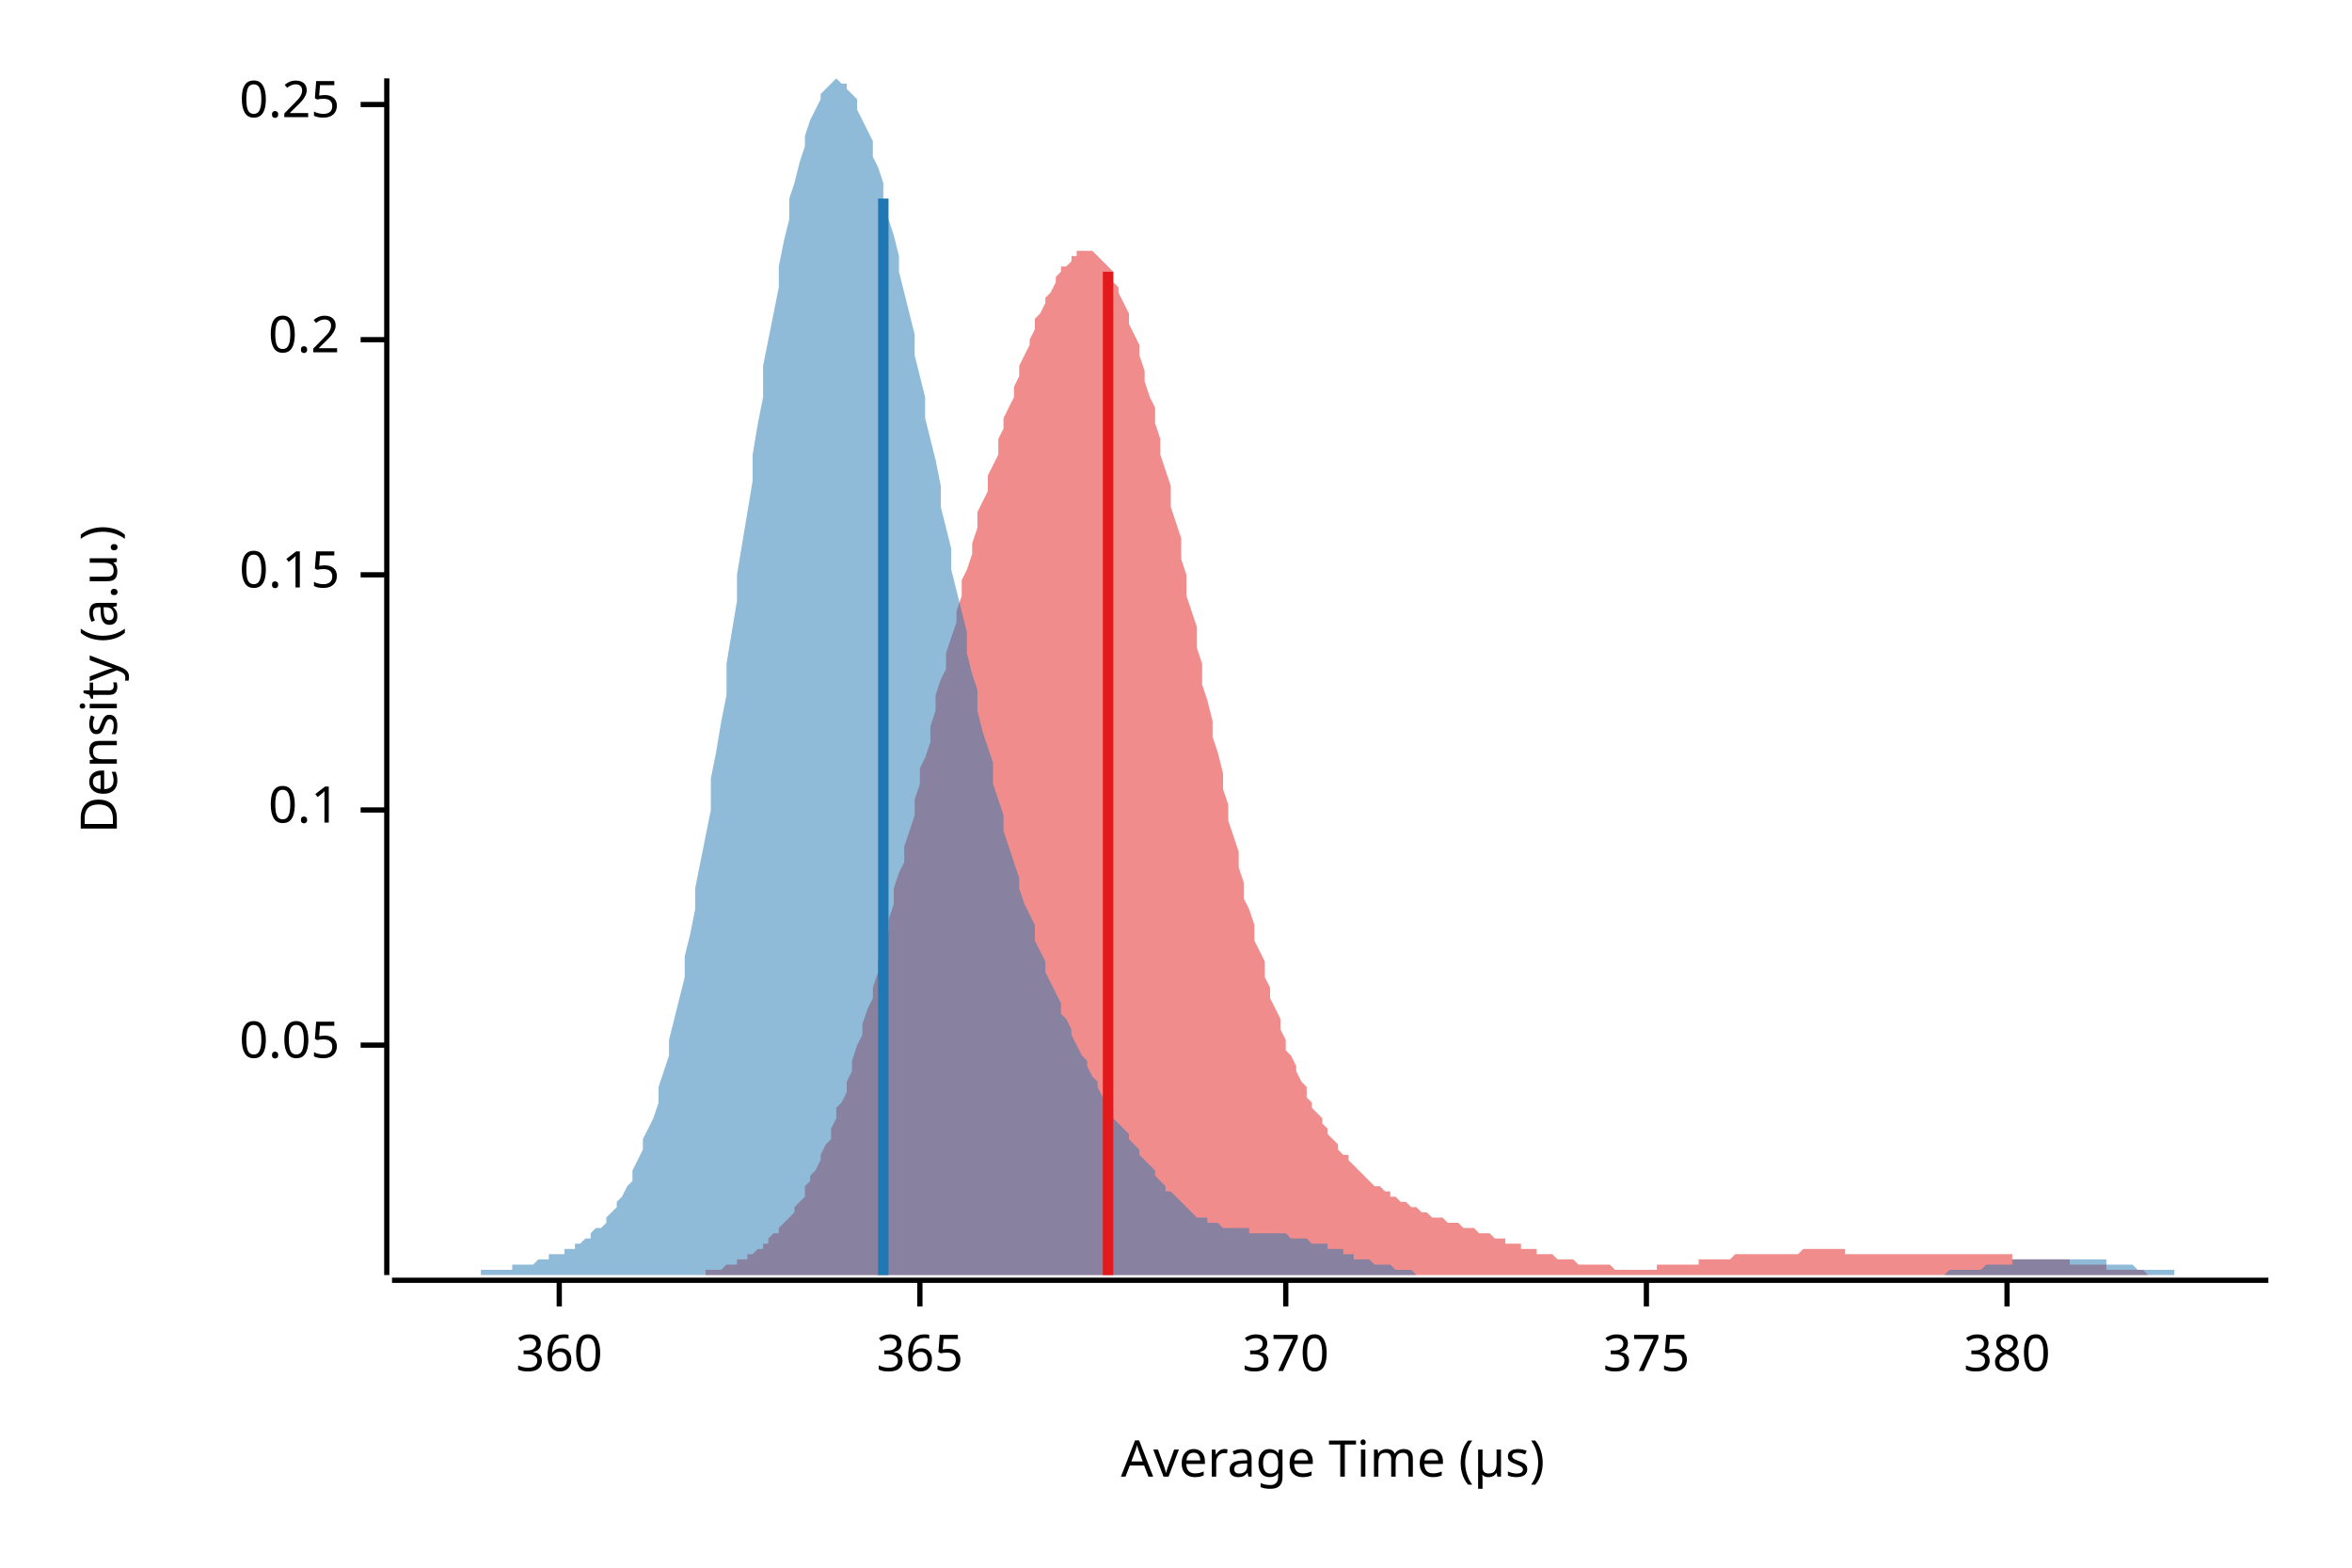
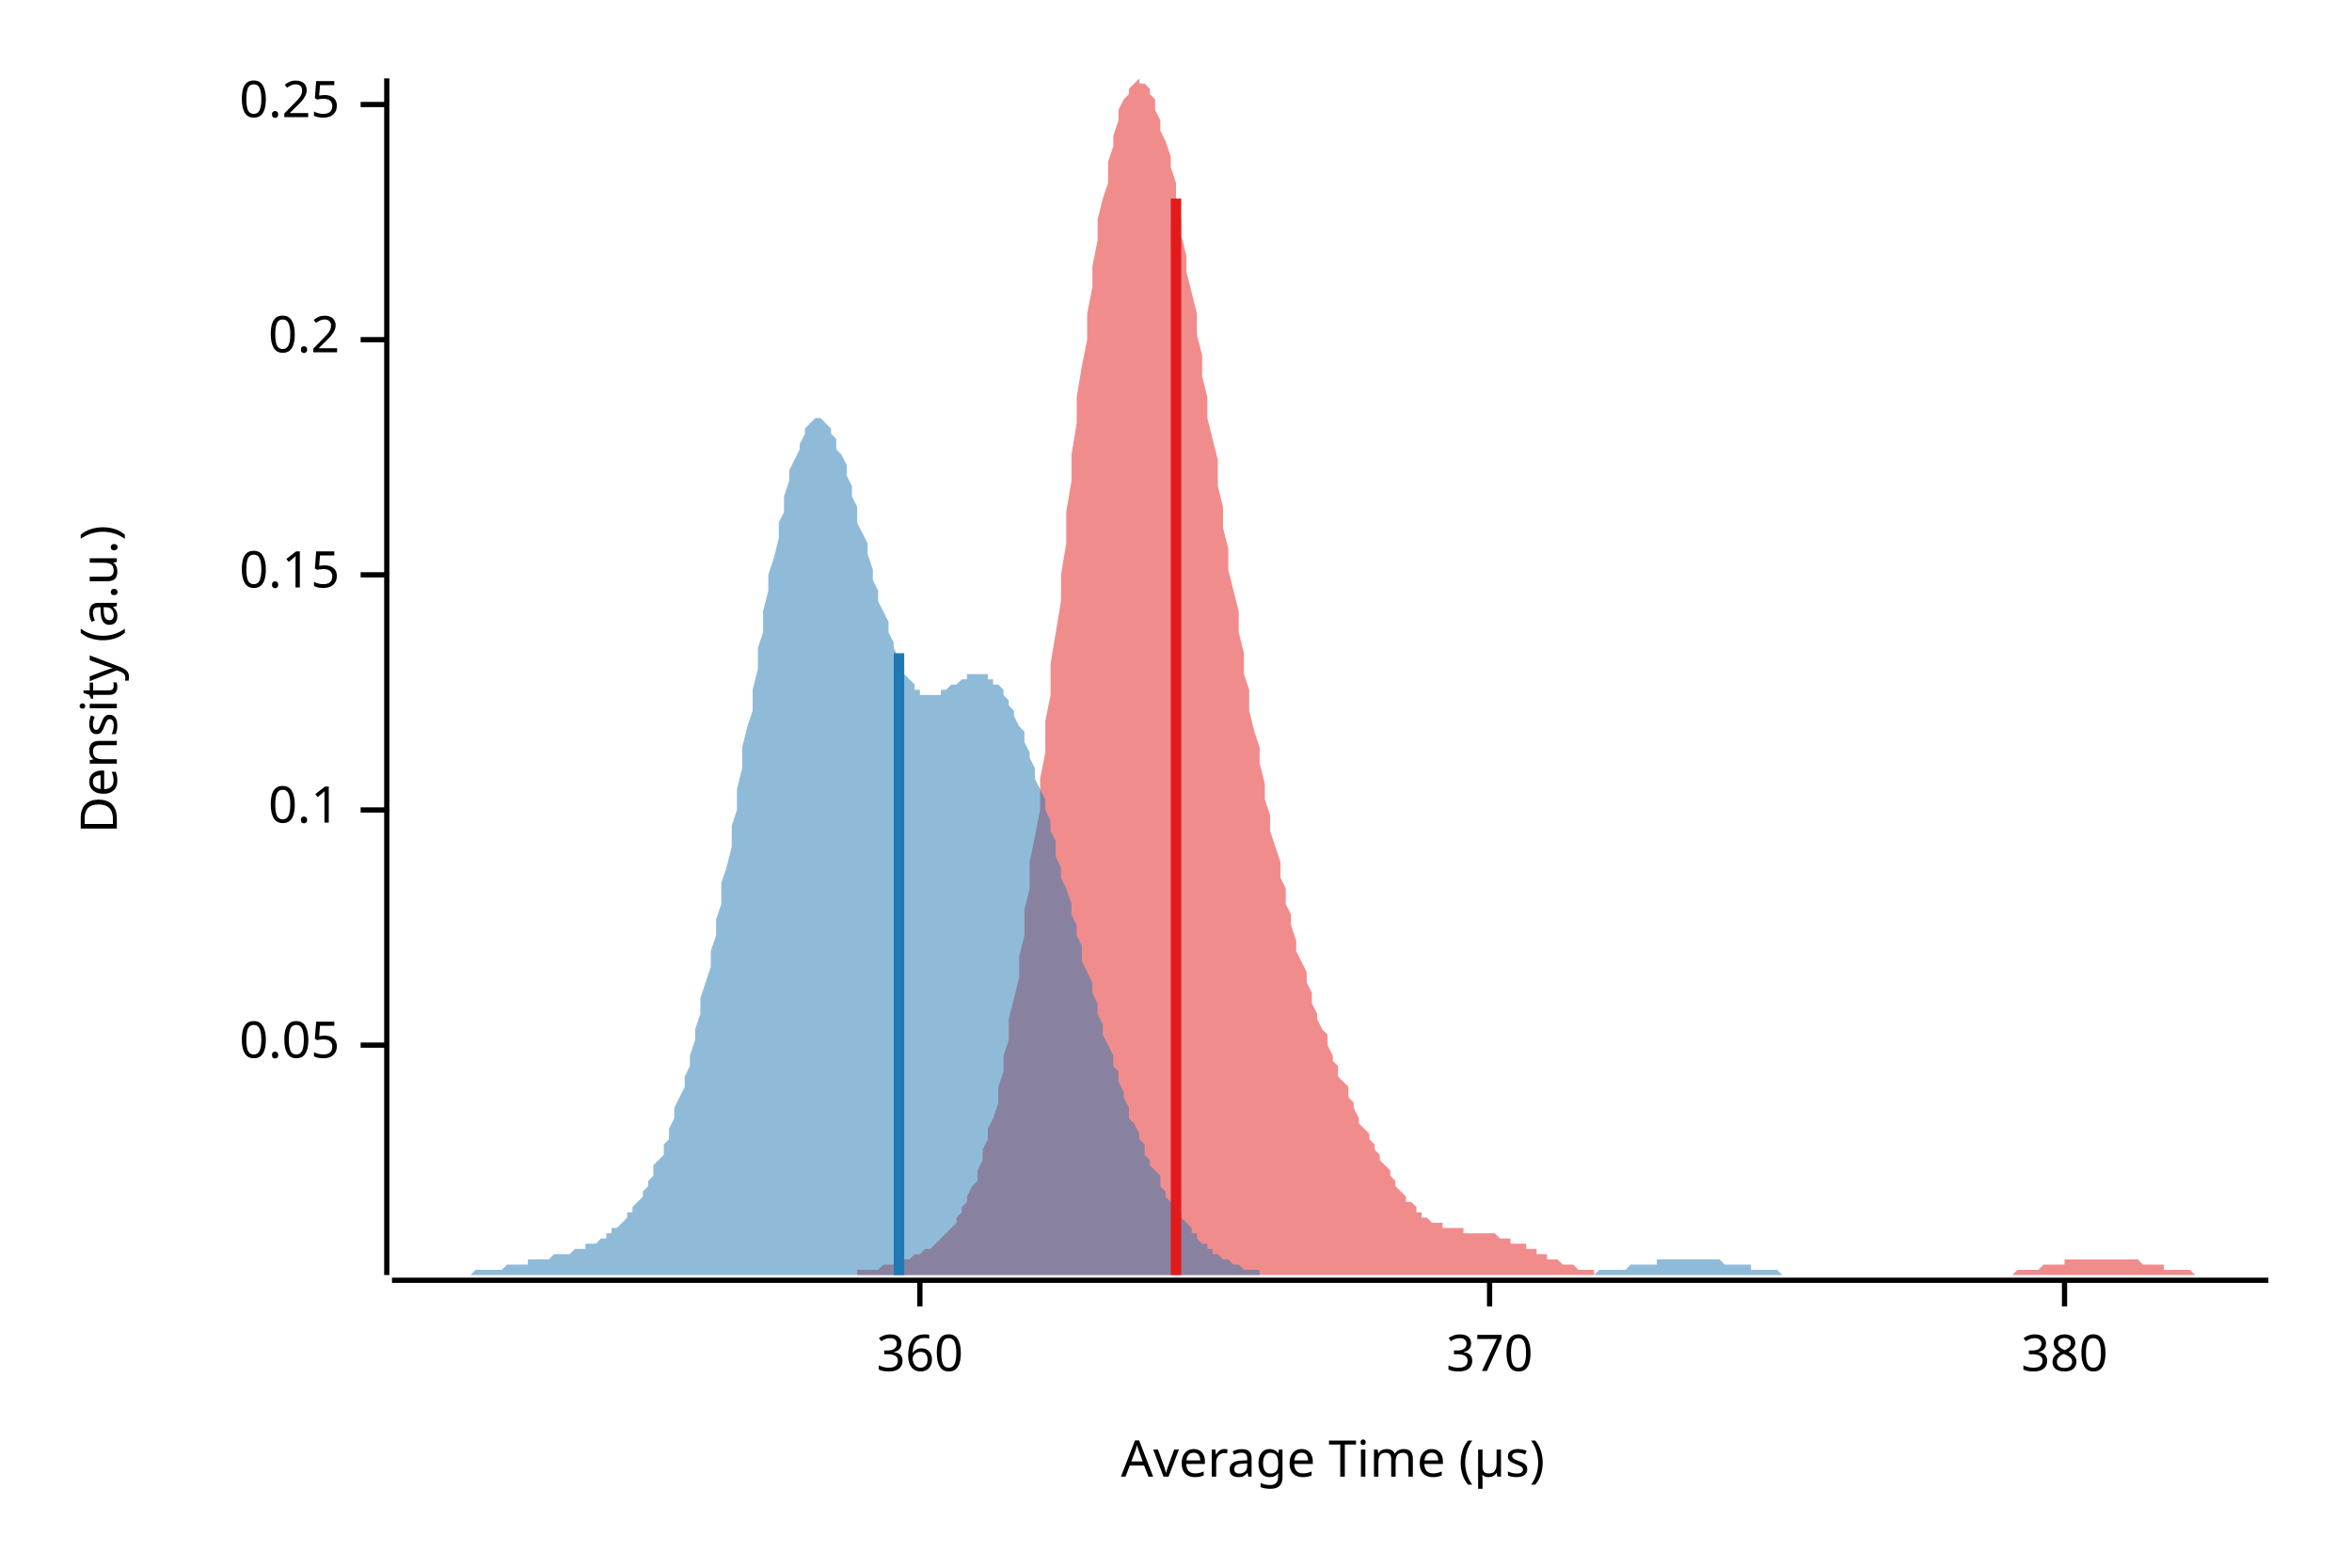
<svg xmlns="http://www.w3.org/2000/svg" width="450" height="300" viewBox="0 0 450 300">
  <text x="15" y="130" dy="0.76em" text-anchor="middle" font-family="sans-serif" font-size="9.677" opacity="1" fill="#000000" transform="rotate(270, 15, 130)">
Density (a.u.)
</text>
  <text x="255" y="285" dy="-0.5ex" text-anchor="middle" font-family="sans-serif" font-size="9.677" opacity="1" fill="#000000">
Average Time (µs)
</text>
  <polyline fill="none" opacity="1" stroke="#000000" stroke-width="1" points="74,15 74,244 " />
  <text x="65" y="200" dy="0.5ex" text-anchor="end" font-family="sans-serif" font-size="9.677" opacity="1" fill="#000000">
0.05
</text>
  <polyline fill="none" opacity="1" stroke="#000000" stroke-width="1" points="69,200 74,200 " />
  <text x="65" y="155" dy="0.5ex" text-anchor="end" font-family="sans-serif" font-size="9.677" opacity="1" fill="#000000">
0.1
</text>
  <polyline fill="none" opacity="1" stroke="#000000" stroke-width="1" points="69,155 74,155 " />
  <text x="65" y="110" dy="0.5ex" text-anchor="end" font-family="sans-serif" font-size="9.677" opacity="1" fill="#000000">
0.15
</text>
  <polyline fill="none" opacity="1" stroke="#000000" stroke-width="1" points="69,110 74,110 " />
  <text x="65" y="65" dy="0.5ex" text-anchor="end" font-family="sans-serif" font-size="9.677" opacity="1" fill="#000000">
0.2
</text>
  <polyline fill="none" opacity="1" stroke="#000000" stroke-width="1" points="69,65 74,65 " />
  <text x="65" y="20" dy="0.5ex" text-anchor="end" font-family="sans-serif" font-size="9.677" opacity="1" fill="#000000">
0.25
</text>
  <polyline fill="none" opacity="1" stroke="#000000" stroke-width="1" points="69,20 74,20 " />
  <polyline fill="none" opacity="1" stroke="#000000" stroke-width="1" points="75,245 434,245 " />
-   <text x="107" y="255" dy="0.76em" text-anchor="middle" font-family="sans-serif" font-size="9.677" opacity="1" fill="#000000">
+   <text x="176" y="255" dy="0.76em" text-anchor="middle" font-family="sans-serif" font-size="9.677" opacity="1" fill="#000000">
360
</text>
-   <polyline fill="none" opacity="1" stroke="#000000" stroke-width="1" points="107,245 107,250 " />
-   <text x="176" y="255" dy="0.76em" text-anchor="middle" font-family="sans-serif" font-size="9.677" opacity="1" fill="#000000">
- 365
- </text>
  <polyline fill="none" opacity="1" stroke="#000000" stroke-width="1" points="176,245 176,250 " />
-   <text x="246" y="255" dy="0.76em" text-anchor="middle" font-family="sans-serif" font-size="9.677" opacity="1" fill="#000000">
+   <text x="285" y="255" dy="0.76em" text-anchor="middle" font-family="sans-serif" font-size="9.677" opacity="1" fill="#000000">
370
</text>
-   <polyline fill="none" opacity="1" stroke="#000000" stroke-width="1" points="246,245 246,250 " />
-   <text x="315" y="255" dy="0.76em" text-anchor="middle" font-family="sans-serif" font-size="9.677" opacity="1" fill="#000000">
- 375
- </text>
-   <polyline fill="none" opacity="1" stroke="#000000" stroke-width="1" points="315,245 315,250 " />
-   <text x="384" y="255" dy="0.76em" text-anchor="middle" font-family="sans-serif" font-size="9.677" opacity="1" fill="#000000">
+   <polyline fill="none" opacity="1" stroke="#000000" stroke-width="1" points="285,245 285,250 " />
+   <text x="395" y="255" dy="0.76em" text-anchor="middle" font-family="sans-serif" font-size="9.677" opacity="1" fill="#000000">
380
</text>
-   <polyline fill="none" opacity="1" stroke="#000000" stroke-width="1" points="384,245 384,250 " />
-   <polygon opacity="0.5" fill="#E31A1C" points="124,244 125,244 125,244 126,244 127,244 127,244 128,244 128,244 129,244 130,244 130,244 131,244 131,244 132,244 133,244 133,244 134,244 135,244 135,243 136,243 136,243 137,243 138,243 138,243 139,242 139,242 140,242 141,242 141,241 142,241 143,241 143,240 144,240 144,240 145,239 146,239 146,238 147,238 147,237 148,236 149,236 149,235 150,234 151,233 151,233 152,232 152,231 153,230 154,229 154,227 155,226 155,225 156,224 157,222 157,221 158,219 159,218 159,216 160,214 160,212 161,211 162,209 162,207 163,205 163,203 164,200 165,198 165,196 166,193 167,191 167,189 168,186 168,184 169,181 170,178 170,176 171,173 171,170 172,167 173,165 173,162 174,159 175,156 175,153 176,150 176,147 177,145 178,142 178,139 179,136 179,133 180,130 181,128 181,125 182,122 183,119 183,117 184,114 184,111 185,109 186,106 186,104 187,101 187,98 188,96 189,94 189,91 190,89 191,87 191,84 192,82 192,80 193,78 194,76 194,74 195,72 195,70 196,68 197,66 197,65 198,63 198,61 199,60 200,58 200,57 201,56 202,54 202,53 203,52 203,51 204,51 205,50 205,49 206,49 206,48 207,48 208,48 208,48 209,48 210,49 210,49 211,50 211,50 212,51 213,52 213,54 214,55 214,56 215,58 216,60 216,62 217,64 218,66 218,68 219,71 219,73 220,76 221,78 221,81 222,84 222,87 223,90 224,93 224,97 225,100 226,103 226,107 227,110 227,114 228,117 229,120 229,124 230,127 230,131 231,134 232,138 232,141 233,144 234,148 234,151 235,154 235,157 236,160 237,163 237,166 238,169 238,172 239,174 240,177 240,180 241,182 242,184 242,187 243,189 243,191 244,193 245,195 245,197 246,199 246,201 247,202 248,204 248,205 249,207 250,208 250,210 251,211 251,212 252,213 253,214 253,215 254,216 254,217 255,218 256,219 256,220 257,221 258,221 258,222 259,223 259,223 260,224 261,225 261,225 262,226 262,226 263,227 264,227 264,227 265,228 266,228 266,229 267,229 267,229 268,230 269,230 269,230 270,231 270,231 271,231 272,232 272,232 273,232 273,232 274,233 275,233 275,233 276,233 277,234 277,234 278,234 278,234 279,234 280,235 280,235 281,235 281,235 282,235 283,236 283,236 284,236 285,236 285,236 286,237 286,237 287,237 288,237 288,238 289,238 289,238 290,238 291,238 291,239 292,239 293,239 293,239 294,239 294,240 295,240 296,240 296,240 297,240 297,240 298,241 299,241 299,241 300,241 301,241 301,241 302,242 302,242 303,242 304,242 304,242 305,242 305,242 306,242 307,242 307,242 308,242 309,243 309,243 310,243 310,243 311,243 312,243 312,243 313,243 313,243 314,243 315,243 315,243 316,243 317,243 317,242 318,242 318,242 319,242 320,242 320,242 321,242 321,242 322,242 323,242 323,242 324,242 325,242 325,241 326,241 326,241 327,241 328,241 328,241 329,241 329,241 330,241 331,241 331,241 332,240 333,240 333,240 334,240 334,240 335,240 336,240 336,240 337,240 337,240 338,240 339,240 339,240 340,240 340,240 341,240 342,240 342,240 343,240 344,240 344,240 345,239 345,239 346,239 347,239 347,239 348,239 348,239 349,239 350,239 350,239 351,239 352,239 352,239 353,239 353,240 354,240 355,240 355,240 356,240 356,240 357,240 358,240 358,240 359,240 360,240 360,240 361,240 361,240 362,240 363,240 363,240 364,240 364,240 365,240 366,240 366,240 367,240 368,240 368,240 369,240 369,240 370,240 371,240 371,240 372,240 372,240 373,240 374,240 374,240 375,240 376,240 376,240 377,240 377,240 378,240 379,240 379,240 380,240 380,240 381,240 382,240 382,240 383,240 384,240 384,240 385,240 385,241 386,241 387,241 387,241 388,241 388,241 389,241 390,241 390,241 391,241 392,241 392,241 393,241 393,241 394,241 395,241 395,241 396,241 396,242 397,242 398,242 398,242 399,242 400,242 400,242 401,242 401,242 402,242 403,242 403,243 404,243 404,243 405,243 406,243 406,243 407,243 407,243 408,243 409,243 409,243 410,243 411,244 411,244 412,244 412,244 413,244 414,244 414,244 415,244 415,244 416,244 417,244 417,244 418,244 419,244 419,244 420,244 420,244 421,244 422,244 422,244 423,244 423,244 424,244 425,244 425,244 426,244 427,244 427,244 428,244 428,244 429,244 430,244 430,244 431,244 431,244 124,244 " />
-   <polygon opacity="0.5" fill="#1F78B4" points="75,244 75,244 76,244 77,244 77,244 78,244 79,244 80,244 80,244 81,244 82,244 82,244 83,244 84,244 85,244 85,244 86,244 87,244 87,244 88,244 89,244 90,244 90,244 91,244 92,244 92,243 93,243 94,243 95,243 95,243 96,243 97,243 98,243 98,242 99,242 100,242 100,242 101,242 102,242 103,241 103,241 104,241 105,241 105,240 106,240 107,240 108,240 108,239 109,239 110,239 110,238 111,238 112,237 113,237 113,236 114,235 115,235 116,234 116,233 117,232 118,231 118,230 119,229 120,227 121,226 121,224 122,222 123,220 123,218 124,216 125,214 126,211 126,208 127,205 128,202 128,199 129,195 130,191 131,187 131,183 132,179 133,174 133,170 134,165 135,160 136,155 136,149 137,144 138,138 139,133 139,127 140,121 141,115 141,110 142,104 143,98 144,92 144,87 145,81 146,76 146,70 147,65 148,60 149,55 149,51 150,46 151,42 151,38 152,35 153,31 154,28 154,26 155,23 156,21 157,19 157,18 158,17 159,16 159,16 160,15 161,16 162,16 162,17 163,18 164,19 164,21 165,23 166,25 167,27 167,30 168,32 169,35 169,38 170,42 171,45 172,49 172,52 173,56 174,60 175,64 175,68 176,72 177,76 177,80 178,84 179,88 180,93 180,97 181,101 182,105 182,109 183,113 184,117 185,121 185,125 186,129 187,132 187,136 188,140 189,143 190,146 190,150 191,153 192,156 192,159 193,162 194,165 195,168 195,170 196,173 197,175 198,177 198,180 199,182 200,184 200,186 201,188 202,190 203,192 203,194 204,195 205,197 205,198 206,200 207,202 208,203 208,204 209,206 210,207 210,208 211,210 212,211 213,212 213,214 214,215 215,216 216,217 216,218 217,219 218,220 218,221 219,222 220,223 221,224 221,225 222,226 223,227 223,228 224,228 225,229 226,230 226,230 227,231 228,232 228,232 229,233 230,233 231,233 231,234 232,234 233,234 233,234 234,235 235,235 236,235 236,235 237,235 238,235 239,235 239,236 240,236 241,236 241,236 242,236 243,236 244,236 244,236 245,236 246,236 246,236 247,237 248,237 249,237 249,237 250,237 251,238 251,238 252,238 253,238 254,238 254,239 255,239 256,239 257,239 257,240 258,240 259,240 259,241 260,241 261,241 262,241 262,241 263,242 264,242 264,242 265,242 266,242 267,243 267,243 268,243 269,243 269,243 270,243 271,244 272,244 272,244 273,244 274,244 275,244 275,244 276,244 277,244 277,244 278,244 279,244 280,244 280,244 281,244 282,244 282,244 283,244 284,244 285,244 285,244 286,244 287,244 287,244 288,244 289,244 290,244 290,244 291,244 292,244 292,244 293,244 294,244 295,244 295,244 296,244 297,244 298,244 298,244 299,244 300,244 300,244 301,244 302,244 303,244 303,244 304,244 305,244 305,244 306,244 307,244 308,244 308,244 309,244 310,244 310,244 311,244 312,244 313,244 313,244 314,244 315,244 316,244 316,244 317,244 318,244 318,244 319,244 320,244 321,244 321,244 322,244 323,244 323,244 324,244 325,244 326,244 326,244 327,244 328,244 328,244 329,244 330,244 331,244 331,244 332,244 333,244 333,244 334,244 335,244 336,244 336,244 337,244 338,244 339,244 339,244 340,244 341,244 341,244 342,244 343,244 344,244 344,244 345,244 346,244 346,244 347,244 348,244 349,244 349,244 350,244 351,244 351,244 352,244 353,244 354,244 354,244 355,244 356,244 357,244 357,244 358,244 359,244 359,244 360,244 361,244 362,244 362,244 363,244 364,244 364,244 365,244 366,244 367,244 367,244 368,244 369,244 369,244 370,244 371,244 372,244 372,244 373,243 374,243 375,243 375,243 376,243 377,243 377,243 378,243 379,243 380,242 380,242 381,242 382,242 382,242 383,242 384,242 385,242 385,241 386,241 387,241 387,241 388,241 389,241 390,241 390,241 391,241 392,241 392,241 393,241 394,241 395,241 395,241 396,241 397,241 398,241 398,241 399,241 400,241 400,241 401,241 402,241 403,241 403,242 404,242 405,242 405,242 406,242 407,242 408,242 408,242 409,243 410,243 410,243 411,243 412,243 413,243 413,243 414,243 415,243 416,243 416,244 417,244 418,244 418,244 419,244 420,244 421,244 421,244 422,244 423,244 423,244 424,244 425,244 426,244 426,244 427,244 428,244 428,244 429,244 430,244 431,244 431,244 432,244 433,244 434,244 434,244 75,244 " />
-   <polyline fill="none" opacity="1" stroke="#E31A1C" stroke-width="2" points="212,244 212,52 " />
-   <polyline fill="none" opacity="1" stroke="#1F78B4" stroke-width="2" points="169,244 169,38 " />
+   <polyline fill="none" opacity="1" stroke="#000000" stroke-width="1" points="395,245 395,250 " />
+   <polygon opacity="0.5" fill="#E31A1C" points="150,244 151,244 151,244 152,244 153,244 153,244 154,244 154,244 155,244 155,244 156,244 157,244 157,244 158,244 158,244 159,244 159,244 160,244 161,244 161,244 162,244 162,244 163,244 163,244 164,244 164,243 165,243 166,243 166,243 167,243 167,243 168,243 168,243 169,242 170,242 170,242 171,242 171,242 172,242 172,241 173,241 174,241 174,241 175,240 175,240 176,240 176,240 177,239 178,239 178,239 179,238 179,238 180,237 180,237 181,236 182,235 182,235 183,234 183,233 184,232 184,231 185,230 185,229 186,227 187,226 187,224 188,222 188,220 189,218 189,216 190,214 191,211 191,208 192,205 192,202 193,199 193,195 194,191 195,187 195,183 196,179 196,174 197,170 197,165 198,160 199,155 199,149 200,144 200,138 201,133 201,127 202,121 203,115 203,110 204,104 204,98 205,92 205,87 206,81 206,76 207,70 208,65 208,60 209,55 209,51 210,46 210,42 211,38 212,35 212,31 213,28 213,26 214,23 214,21 215,19 216,18 216,17 217,16 217,16 218,15 218,16 219,16 220,17 220,18 221,19 221,21 222,23 222,25 223,27 224,30 224,32 225,35 225,38 226,42 226,45 227,49 227,52 228,56 229,60 229,64 230,68 230,72 231,76 231,80 232,84 233,88 233,93 234,97 234,101 235,105 235,109 236,113 237,117 237,121 238,125 238,129 239,132 239,136 240,140 241,143 241,146 242,150 242,153 243,156 243,159 244,162 245,165 245,168 246,170 246,173 247,175 247,177 248,180 248,182 249,184 250,186 250,188 251,190 251,192 252,194 252,195 253,197 254,198 254,200 255,202 255,203 256,204 256,206 257,207 258,208 258,210 259,211 259,212 260,214 260,215 261,216 262,217 262,218 263,219 263,220 264,221 264,222 265,223 266,224 266,225 267,226 267,227 268,228 268,228 269,229 269,230 270,230 271,231 271,232 272,232 272,233 273,233 273,233 274,234 275,234 275,234 276,234 276,235 277,235 277,235 278,235 279,235 279,235 280,235 280,236 281,236 281,236 282,236 283,236 283,236 284,236 284,236 285,236 285,236 286,236 287,237 287,237 288,237 288,237 289,237 289,238 290,238 290,238 291,238 292,238 292,239 293,239 293,239 294,239 294,240 295,240 296,240 296,241 297,241 297,241 298,241 298,241 299,242 300,242 300,242 301,242 301,242 302,243 302,243 303,243 304,243 304,243 305,243 305,244 306,244 306,244 307,244 308,244 308,244 309,244 309,244 310,244 310,244 311,244 311,244 312,244 313,244 313,244 314,244 314,244 315,244 315,244 316,244 317,244 317,244 318,244 318,244 319,244 319,244 320,244 321,244 321,244 322,244 322,244 323,244 323,244 324,244 325,244 325,244 326,244 326,244 327,244 327,244 328,244 329,244 329,244 330,244 330,244 331,244 331,244 332,244 332,244 333,244 334,244 334,244 335,244 335,244 336,244 336,244 337,244 338,244 338,244 339,244 339,244 340,244 340,244 341,244 342,244 342,244 343,244 343,244 344,244 344,244 345,244 346,244 346,244 347,244 347,244 348,244 348,244 349,244 350,244 350,244 351,244 351,244 352,244 352,244 353,244 353,244 354,244 355,244 355,244 356,244 356,244 357,244 357,244 358,244 359,244 359,244 360,244 360,244 361,244 361,244 362,244 363,244 363,244 364,244 364,244 365,244 365,244 366,244 367,244 367,244 368,244 368,244 369,244 369,244 370,244 371,244 371,244 372,244 372,244 373,244 373,244 374,244 374,244 375,244 376,244 376,244 377,244 377,244 378,244 378,244 379,244 380,244 380,244 381,244 381,244 382,244 382,244 383,244 384,244 384,244 385,244 385,244 386,243 386,243 387,243 388,243 388,243 389,243 389,243 390,243 390,243 391,242 392,242 392,242 393,242 393,242 394,242 394,242 395,242 395,241 396,241 397,241 397,241 398,241 398,241 399,241 399,241 400,241 401,241 401,241 402,241 402,241 403,241 403,241 404,241 405,241 405,241 406,241 406,241 407,241 407,241 408,241 409,241 409,241 410,242 410,242 411,242 411,242 412,242 413,242 413,242 414,242 414,243 415,243 415,243 416,243 416,243 417,243 418,243 418,243 419,243 419,243 420,244 420,244 421,244 422,244 422,244 423,244 423,244 424,244 424,244 425,244 426,244 426,244 427,244 427,244 428,244 428,244 429,244 430,244 430,244 431,244 431,244 432,244 432,244 433,244 434,244 434,244 150,244 " />
+   <polygon opacity="0.5" fill="#1F78B4" points="75,244 75,244 76,244 76,244 77,244 77,244 78,244 78,244 79,244 80,244 80,244 81,244 81,244 82,244 82,244 83,244 84,244 84,244 85,244 85,244 86,244 86,244 87,244 88,244 88,244 89,244 89,244 90,244 90,244 91,243 91,243 92,243 93,243 93,243 94,243 94,243 95,243 95,243 96,243 97,242 97,242 98,242 98,242 99,242 99,242 100,242 101,242 101,241 102,241 102,241 103,241 103,241 104,241 104,241 105,241 106,240 106,240 107,240 107,240 108,240 108,240 109,240 110,239 110,239 111,239 111,239 112,239 112,238 113,238 114,238 114,238 115,237 115,237 116,237 116,236 117,236 117,235 118,235 119,234 119,234 120,233 120,232 121,232 121,231 122,230 123,229 123,228 124,227 124,226 125,225 125,223 126,222 127,221 127,219 128,218 128,216 129,214 129,212 130,210 131,208 131,206 132,204 132,202 133,199 133,197 134,194 134,191 135,188 136,185 136,182 137,179 137,176 138,173 138,169 139,166 140,162 140,158 141,155 141,151 142,147 142,143 143,139 144,136 144,132 145,128 145,124 146,121 146,117 147,113 147,110 148,107 149,103 149,100 150,98 150,95 151,92 151,90 152,88 153,86 153,85 154,83 154,82 155,81 155,81 156,80 157,80 157,80 158,81 158,81 159,82 159,83 160,84 160,86 161,87 162,89 162,91 163,93 163,95 164,97 164,100 165,102 166,104 166,106 167,109 167,111 168,113 168,115 169,117 170,119 170,121 171,123 171,124 172,126 172,127 173,128 173,129 174,130 175,131 175,132 176,132 176,133 177,133 177,133 178,133 179,133 179,133 180,133 180,132 181,132 181,132 182,131 183,131 183,131 184,130 184,130 185,130 185,129 186,129 186,129 187,129 188,129 188,129 189,129 189,130 190,130 190,131 191,131 192,132 192,133 193,134 193,135 194,136 194,137 195,139 196,140 196,142 197,144 197,145 198,147 198,149 199,151 200,153 200,155 201,157 201,159 202,161 202,164 203,166 203,168 204,170 205,173 205,175 206,177 206,179 207,181 207,184 208,186 209,188 209,190 210,192 210,194 211,196 211,198 212,200 213,202 213,204 214,205 214,207 215,209 215,210 216,212 216,214 217,215 218,217 218,218 219,219 219,221 220,222 220,223 221,224 222,225 222,227 223,228 223,229 224,230 224,230 225,231 226,232 226,233 227,234 227,234 228,235 228,236 229,236 229,237 230,238 231,238 231,239 232,239 232,240 233,240 233,240 234,241 235,241 235,241 236,242 236,242 237,242 237,242 238,243 239,243 239,243 240,243 240,243 241,243 241,244 242,244 242,244 243,244 244,244 244,244 245,244 245,244 246,244 246,244 247,244 248,244 248,244 249,244 249,244 250,244 250,244 251,244 252,244 252,244 253,244 253,244 254,244 254,244 255,244 256,244 256,244 257,244 257,244 258,244 258,244 259,244 259,244 260,244 261,244 261,244 262,244 262,244 263,244 263,244 264,244 265,244 265,244 266,244 266,244 267,244 267,244 268,244 269,244 269,244 270,244 270,244 271,244 271,244 272,244 272,244 273,244 274,244 274,244 275,244 275,244 276,244 276,244 277,244 278,244 278,244 279,244 279,244 280,244 280,244 281,244 282,244 282,244 283,244 283,244 284,244 284,244 285,244 285,244 286,244 287,244 287,244 288,244 288,244 289,244 289,244 290,244 291,244 291,244 292,244 292,244 293,244 293,244 294,244 295,244 295,244 296,244 296,244 297,244 297,244 298,244 298,244 299,244 300,244 300,244 301,244 301,244 302,244 302,244 303,244 304,244 304,244 305,244 305,244 306,243 306,243 307,243 308,243 308,243 309,243 309,243 310,243 310,243 311,243 312,242 312,242 313,242 313,242 314,242 314,242 315,242 315,242 316,242 317,242 317,241 318,241 318,241 319,241 319,241 320,241 321,241 321,241 322,241 322,241 323,241 323,241 324,241 325,241 325,241 326,241 326,241 327,241 327,241 328,241 328,241 329,241 330,242 330,242 331,242 331,242 332,242 332,242 333,242 334,242 334,242 335,242 335,243 336,243 336,243 337,243 338,243 338,243 339,243 339,243 340,243 340,243 341,244 341,244 342,244 343,244 343,244 344,244 344,244 345,244 345,244 346,244 347,244 347,244 348,244 348,244 349,244 349,244 350,244 351,244 351,244 352,244 352,244 353,244 353,244 354,244 354,244 355,244 356,244 356,244 357,244 357,244 75,244 " />
+   <polyline fill="none" opacity="1" stroke="#E31A1C" stroke-width="2" points="225,244 225,38 " />
+   <polyline fill="none" opacity="1" stroke="#1F78B4" stroke-width="2" points="172,244 172,125 " />
</svg>
